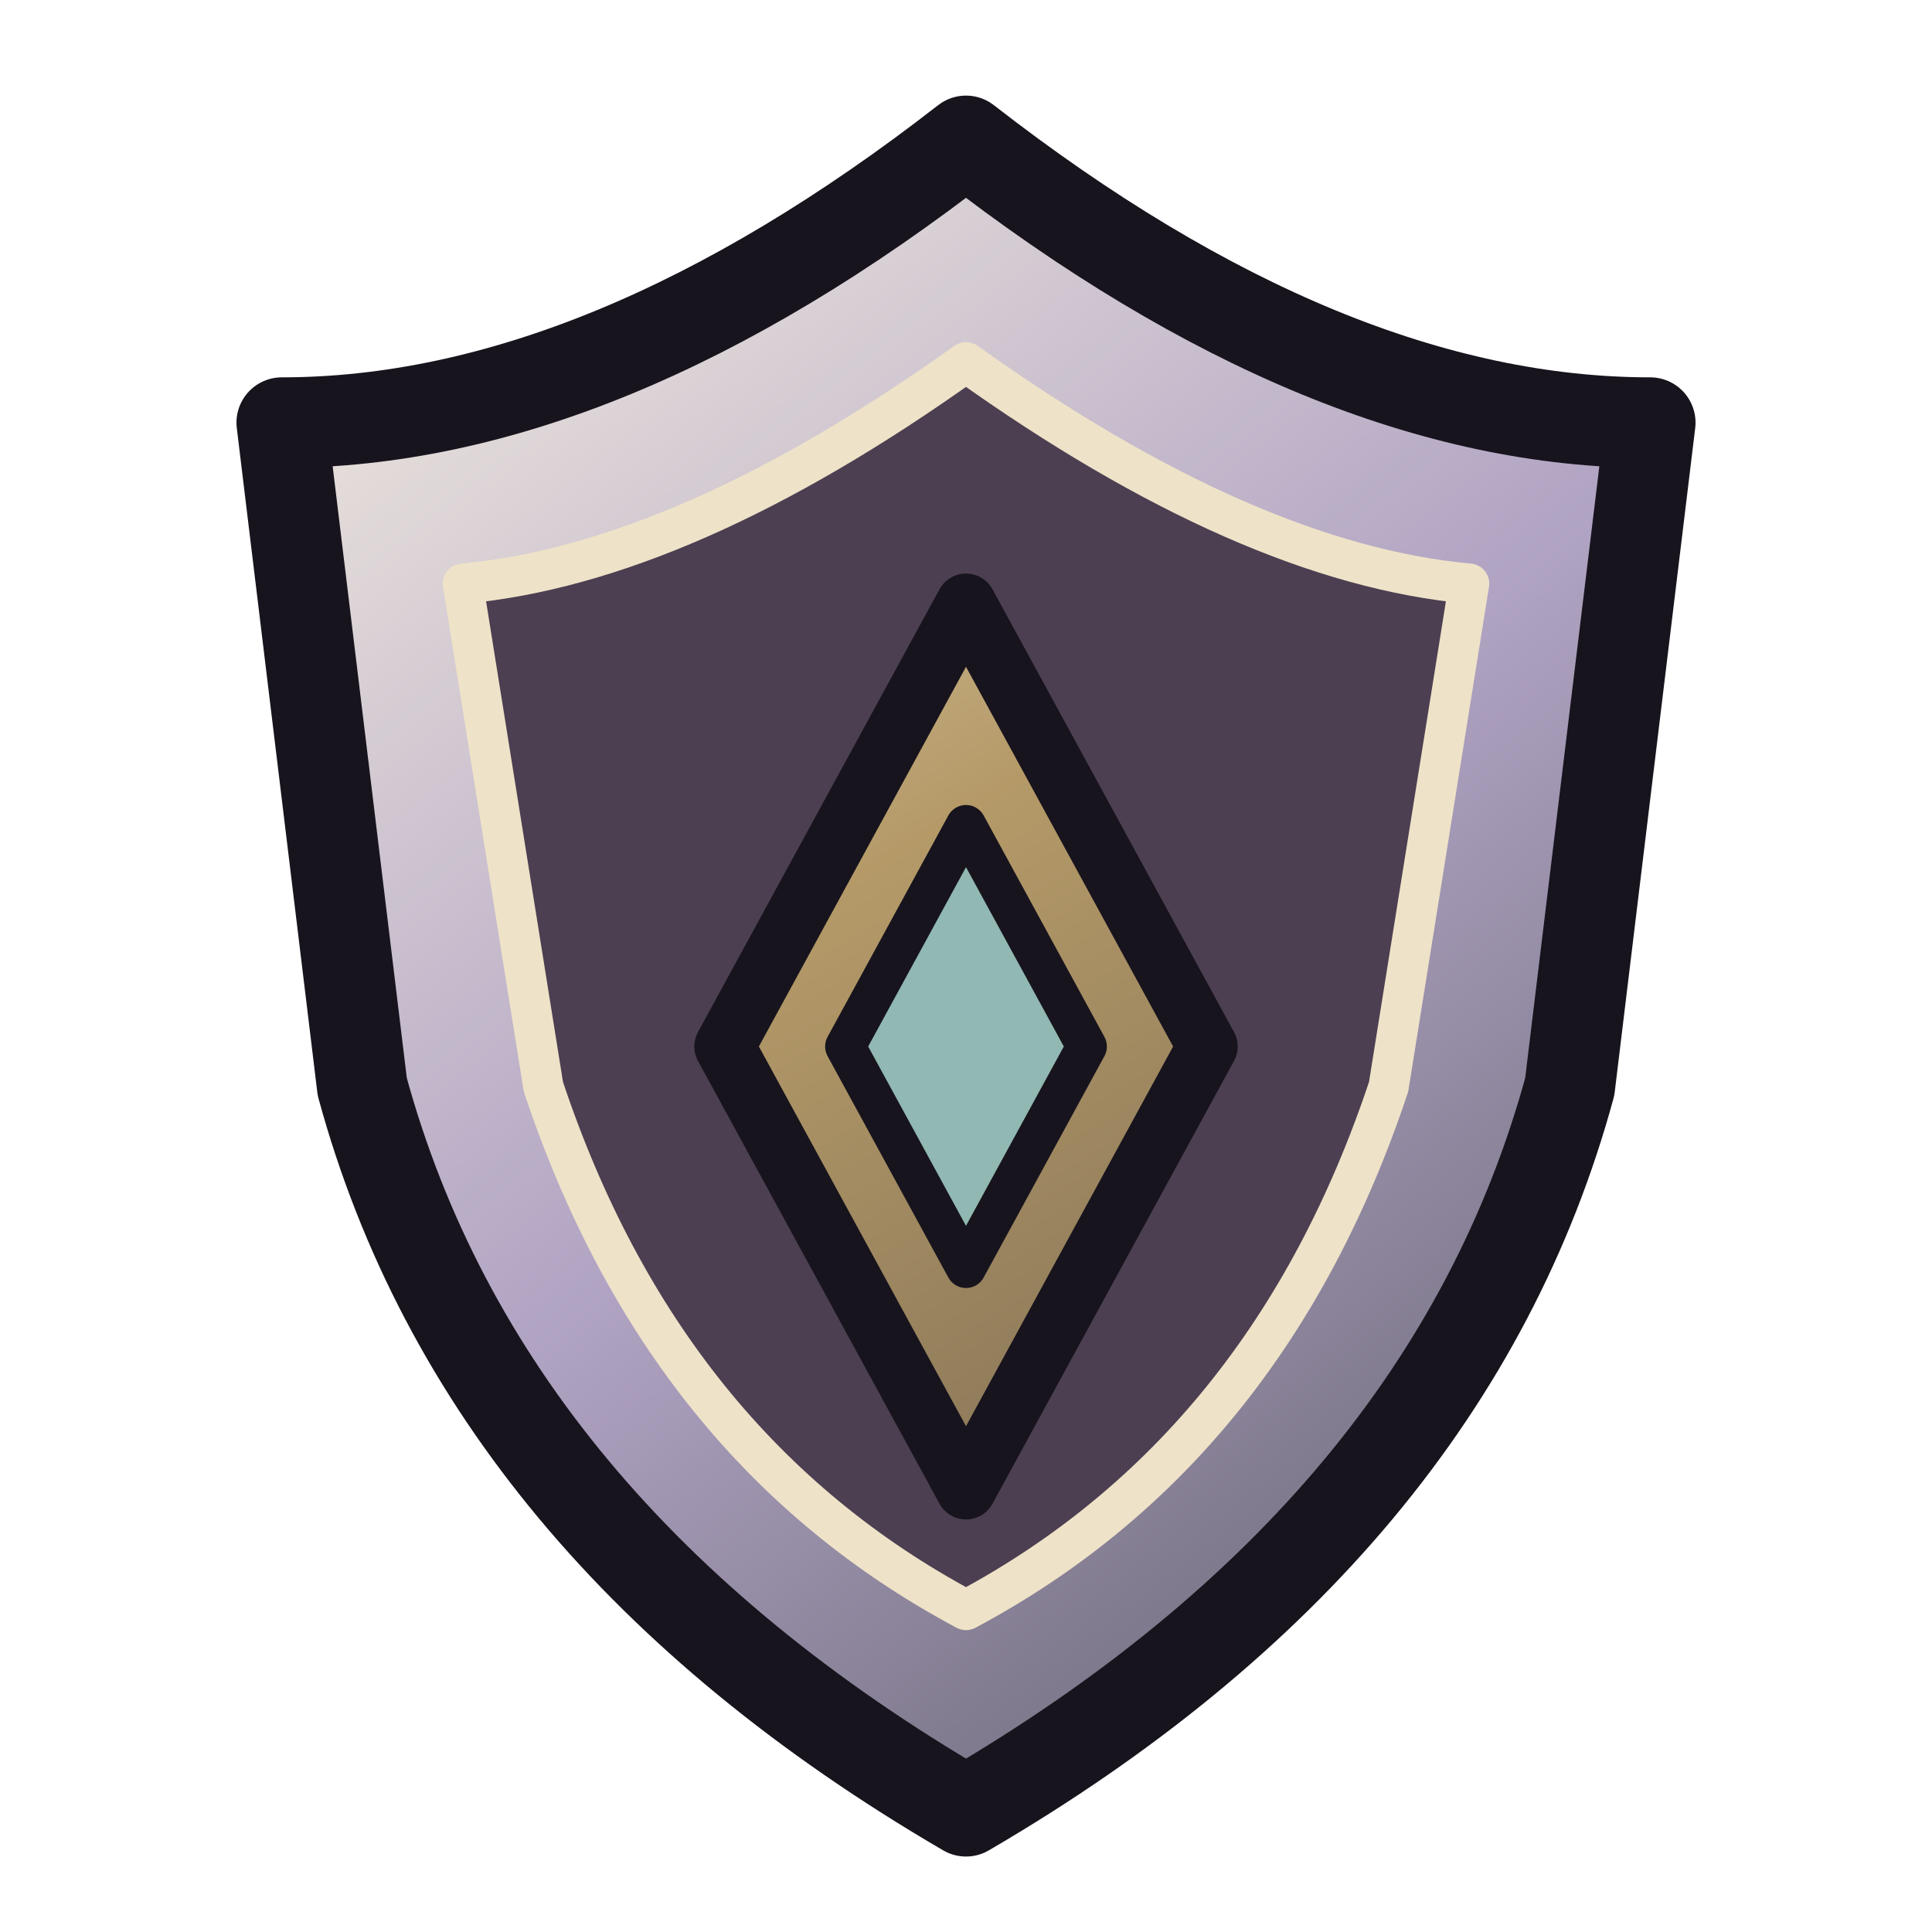
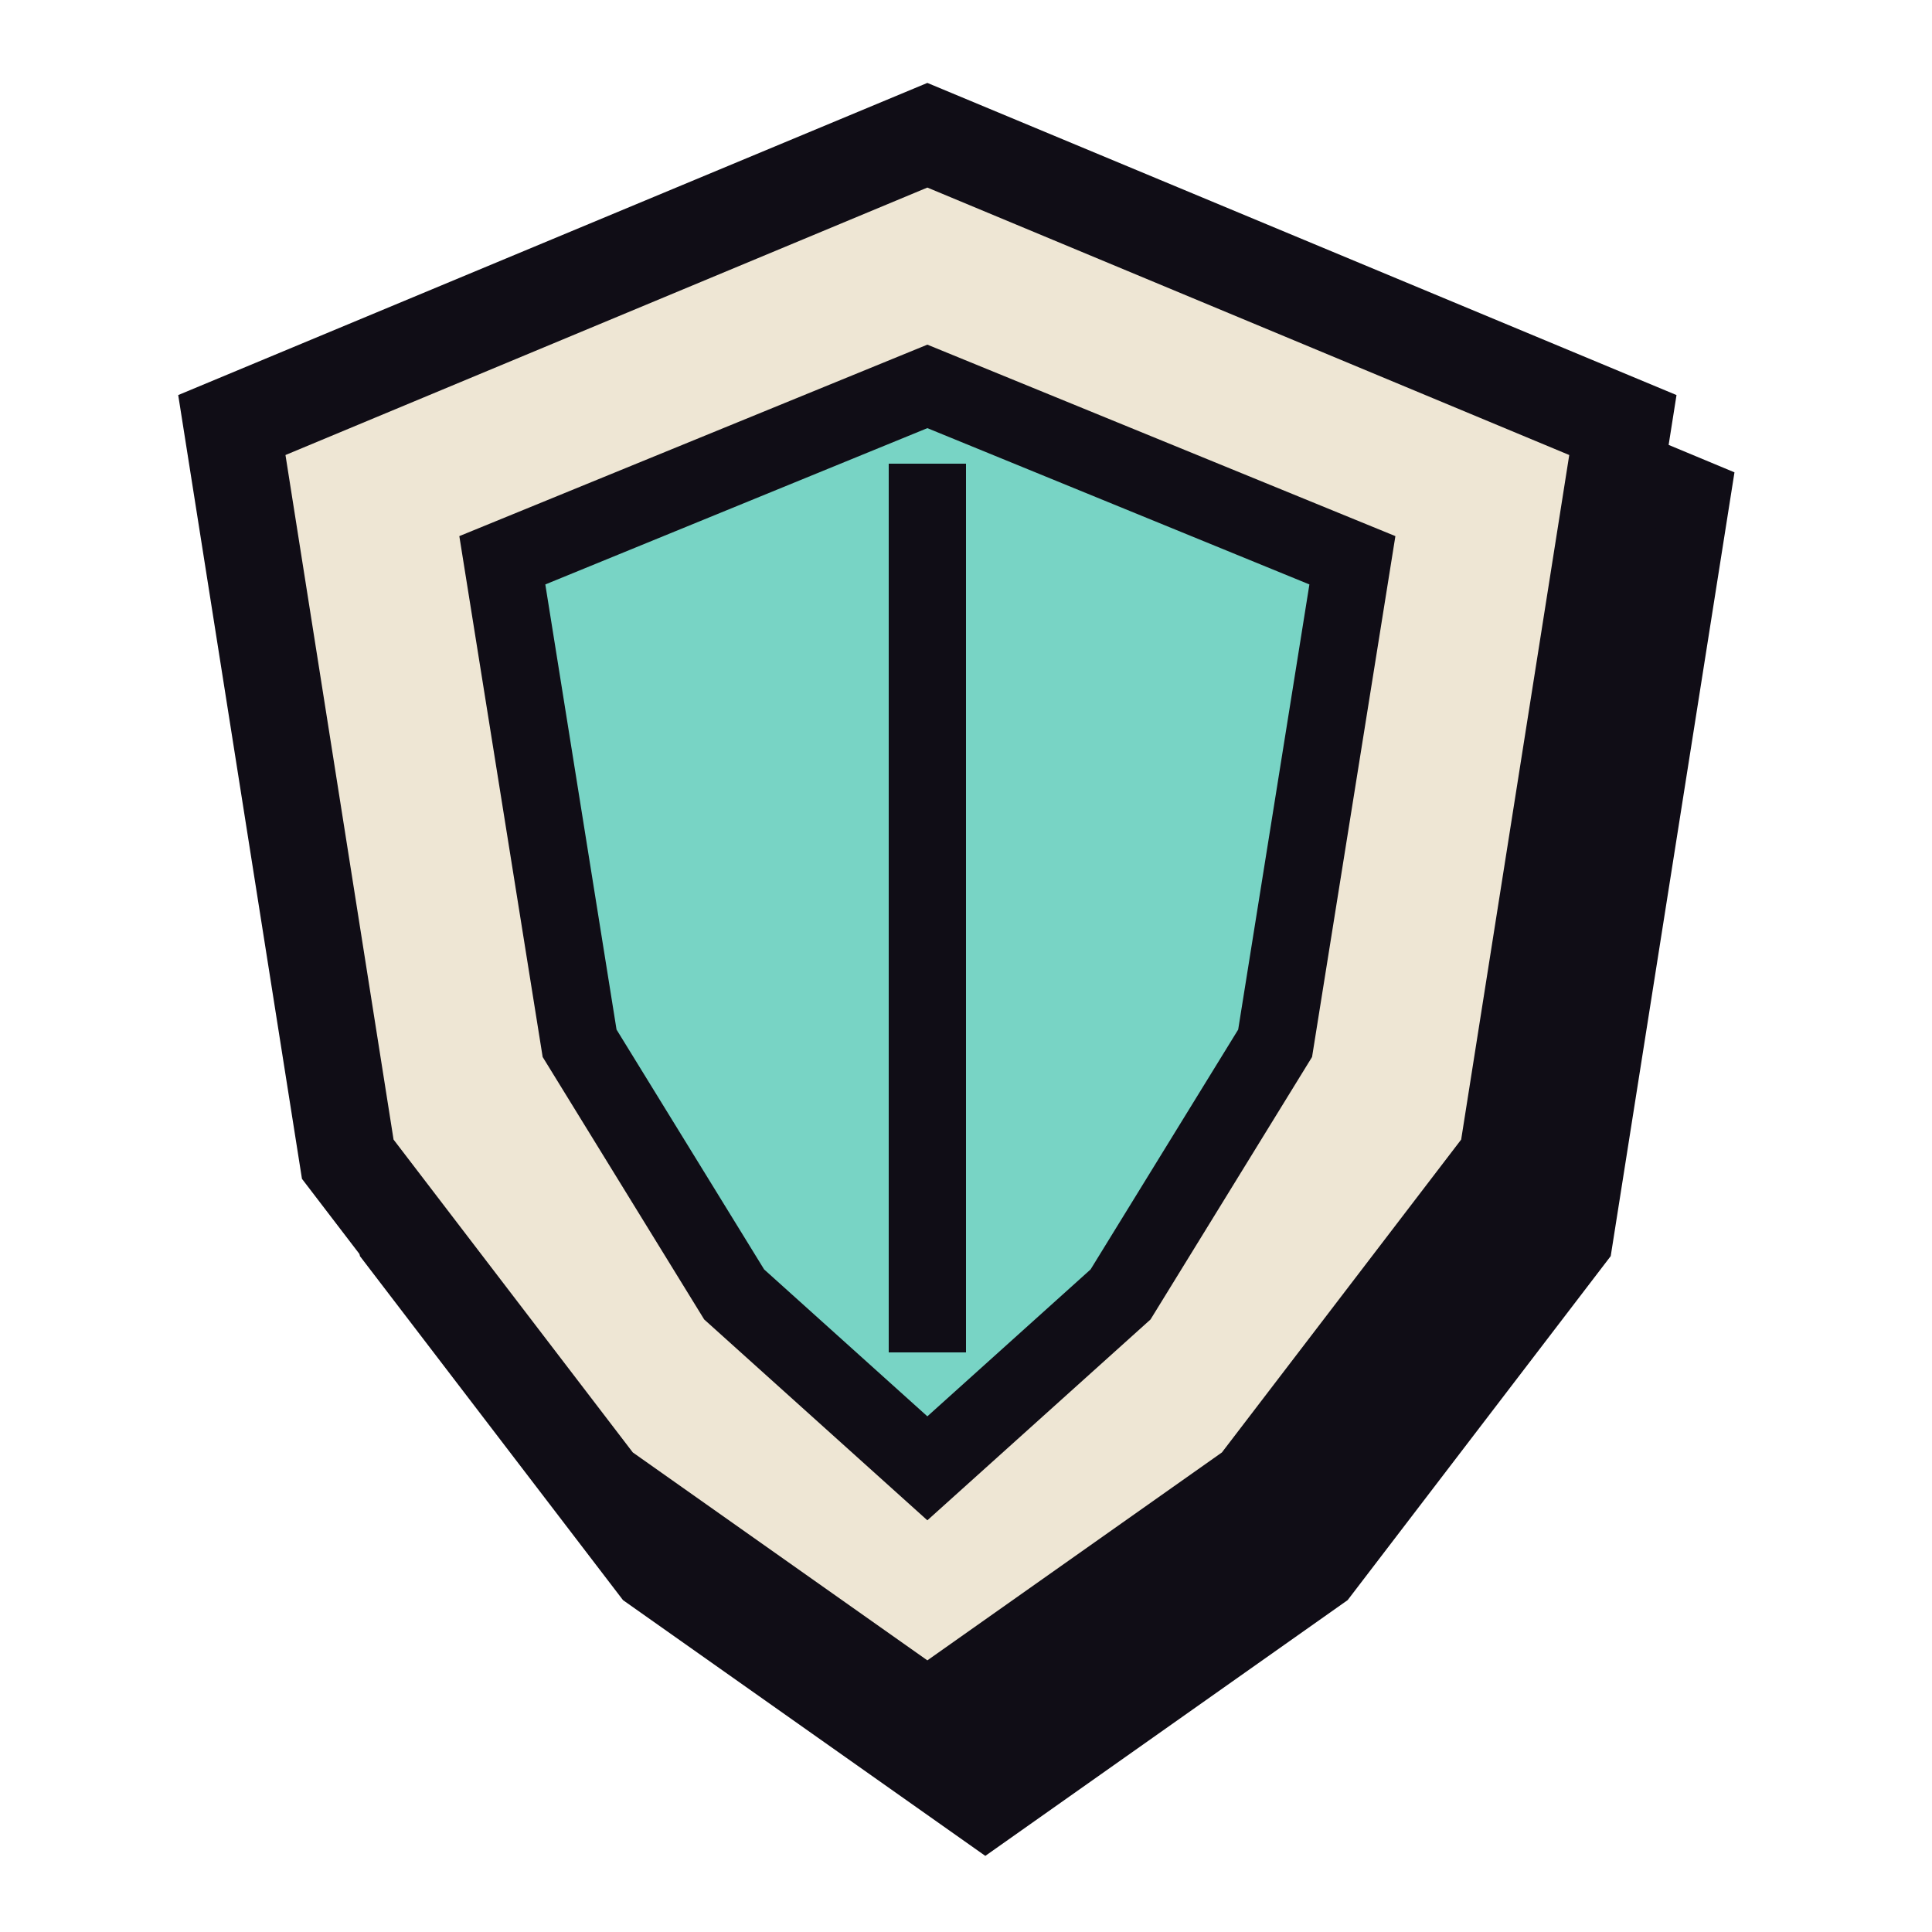
- <svg xmlns="http://www.w3.org/2000/svg" viewBox="0 0 96 96" width="96" height="96" fill="none">
-   <defs>
-     <linearGradient id="metal" x1="24" y1="8" x2="70" y2="84" gradientUnits="userSpaceOnUse">
-       <stop stop-color="#eee2c8" />
-       <stop offset=".45" stop-color="#b59a68" />
-       <stop offset="1" stop-color="#726451" />
-     </linearGradient>
-     <linearGradient id="silver" x1="20" y1="10" x2="75" y2="80" gradientUnits="userSpaceOnUse">
-       <stop stop-color="#eee8de" />
-       <stop offset=".55" stop-color="#b0a3c3" />
-       <stop offset="1" stop-color="#6e6b7a" />
-     </linearGradient>
-   </defs>
-   <g stroke="#17141d" stroke-width="4.5" stroke-linecap="round" stroke-linejoin="round">
-     <path d="M48 7q18 14 34 14l-4 33Q72 76 48 90 24 76 18 54l-4-33q16 0 34-14Z" fill="url(#silver)" />
-     <path d="M48 18q14 10 25 11l-4 25Q63 72 48 80 33 72 27 54l-4-25q11-1 25-11Z" fill="#4c3f51" stroke="#eee2c8" stroke-width="2" />
-     <path d="m48 30 12 22-12 22-12-22Z" fill="url(#metal)" stroke-width="3" />
-     <path d="m48 41 6 11-6 11-6-11Z" fill="#91b8b2" stroke-width="2" />
+ <svg xmlns="http://www.w3.org/2000/svg" viewBox="0 0 100 100" width="100" height="100" fill="none">
+   <g transform="translate(3 4)" stroke-width="5" stroke-linejoin="miter" stroke-miterlimit="2">
+     <path d="M48 7 84 22 78 60 65 77 48 89 31 77 18 60 12 22Z" fill="#100d16" stroke="#100d16" />
+   </g>
+   <g stroke="#100d16" stroke-width="5" stroke-linejoin="miter" stroke-miterlimit="2">
+     <path d="M48 7 84 22 78 60 65 77 48 89 31 77 18 60 12 22Z" fill="#eee6d4" />
+     <path d="m48 20 22 9-4 25-8 13-10 9-10-9-8-13-4-25Z" fill="#78d4c5" stroke="#100d16" stroke-width="4" />
+     <path d="M48 24v46" stroke="#100d16" stroke-width="4" />
  </g>
</svg>
